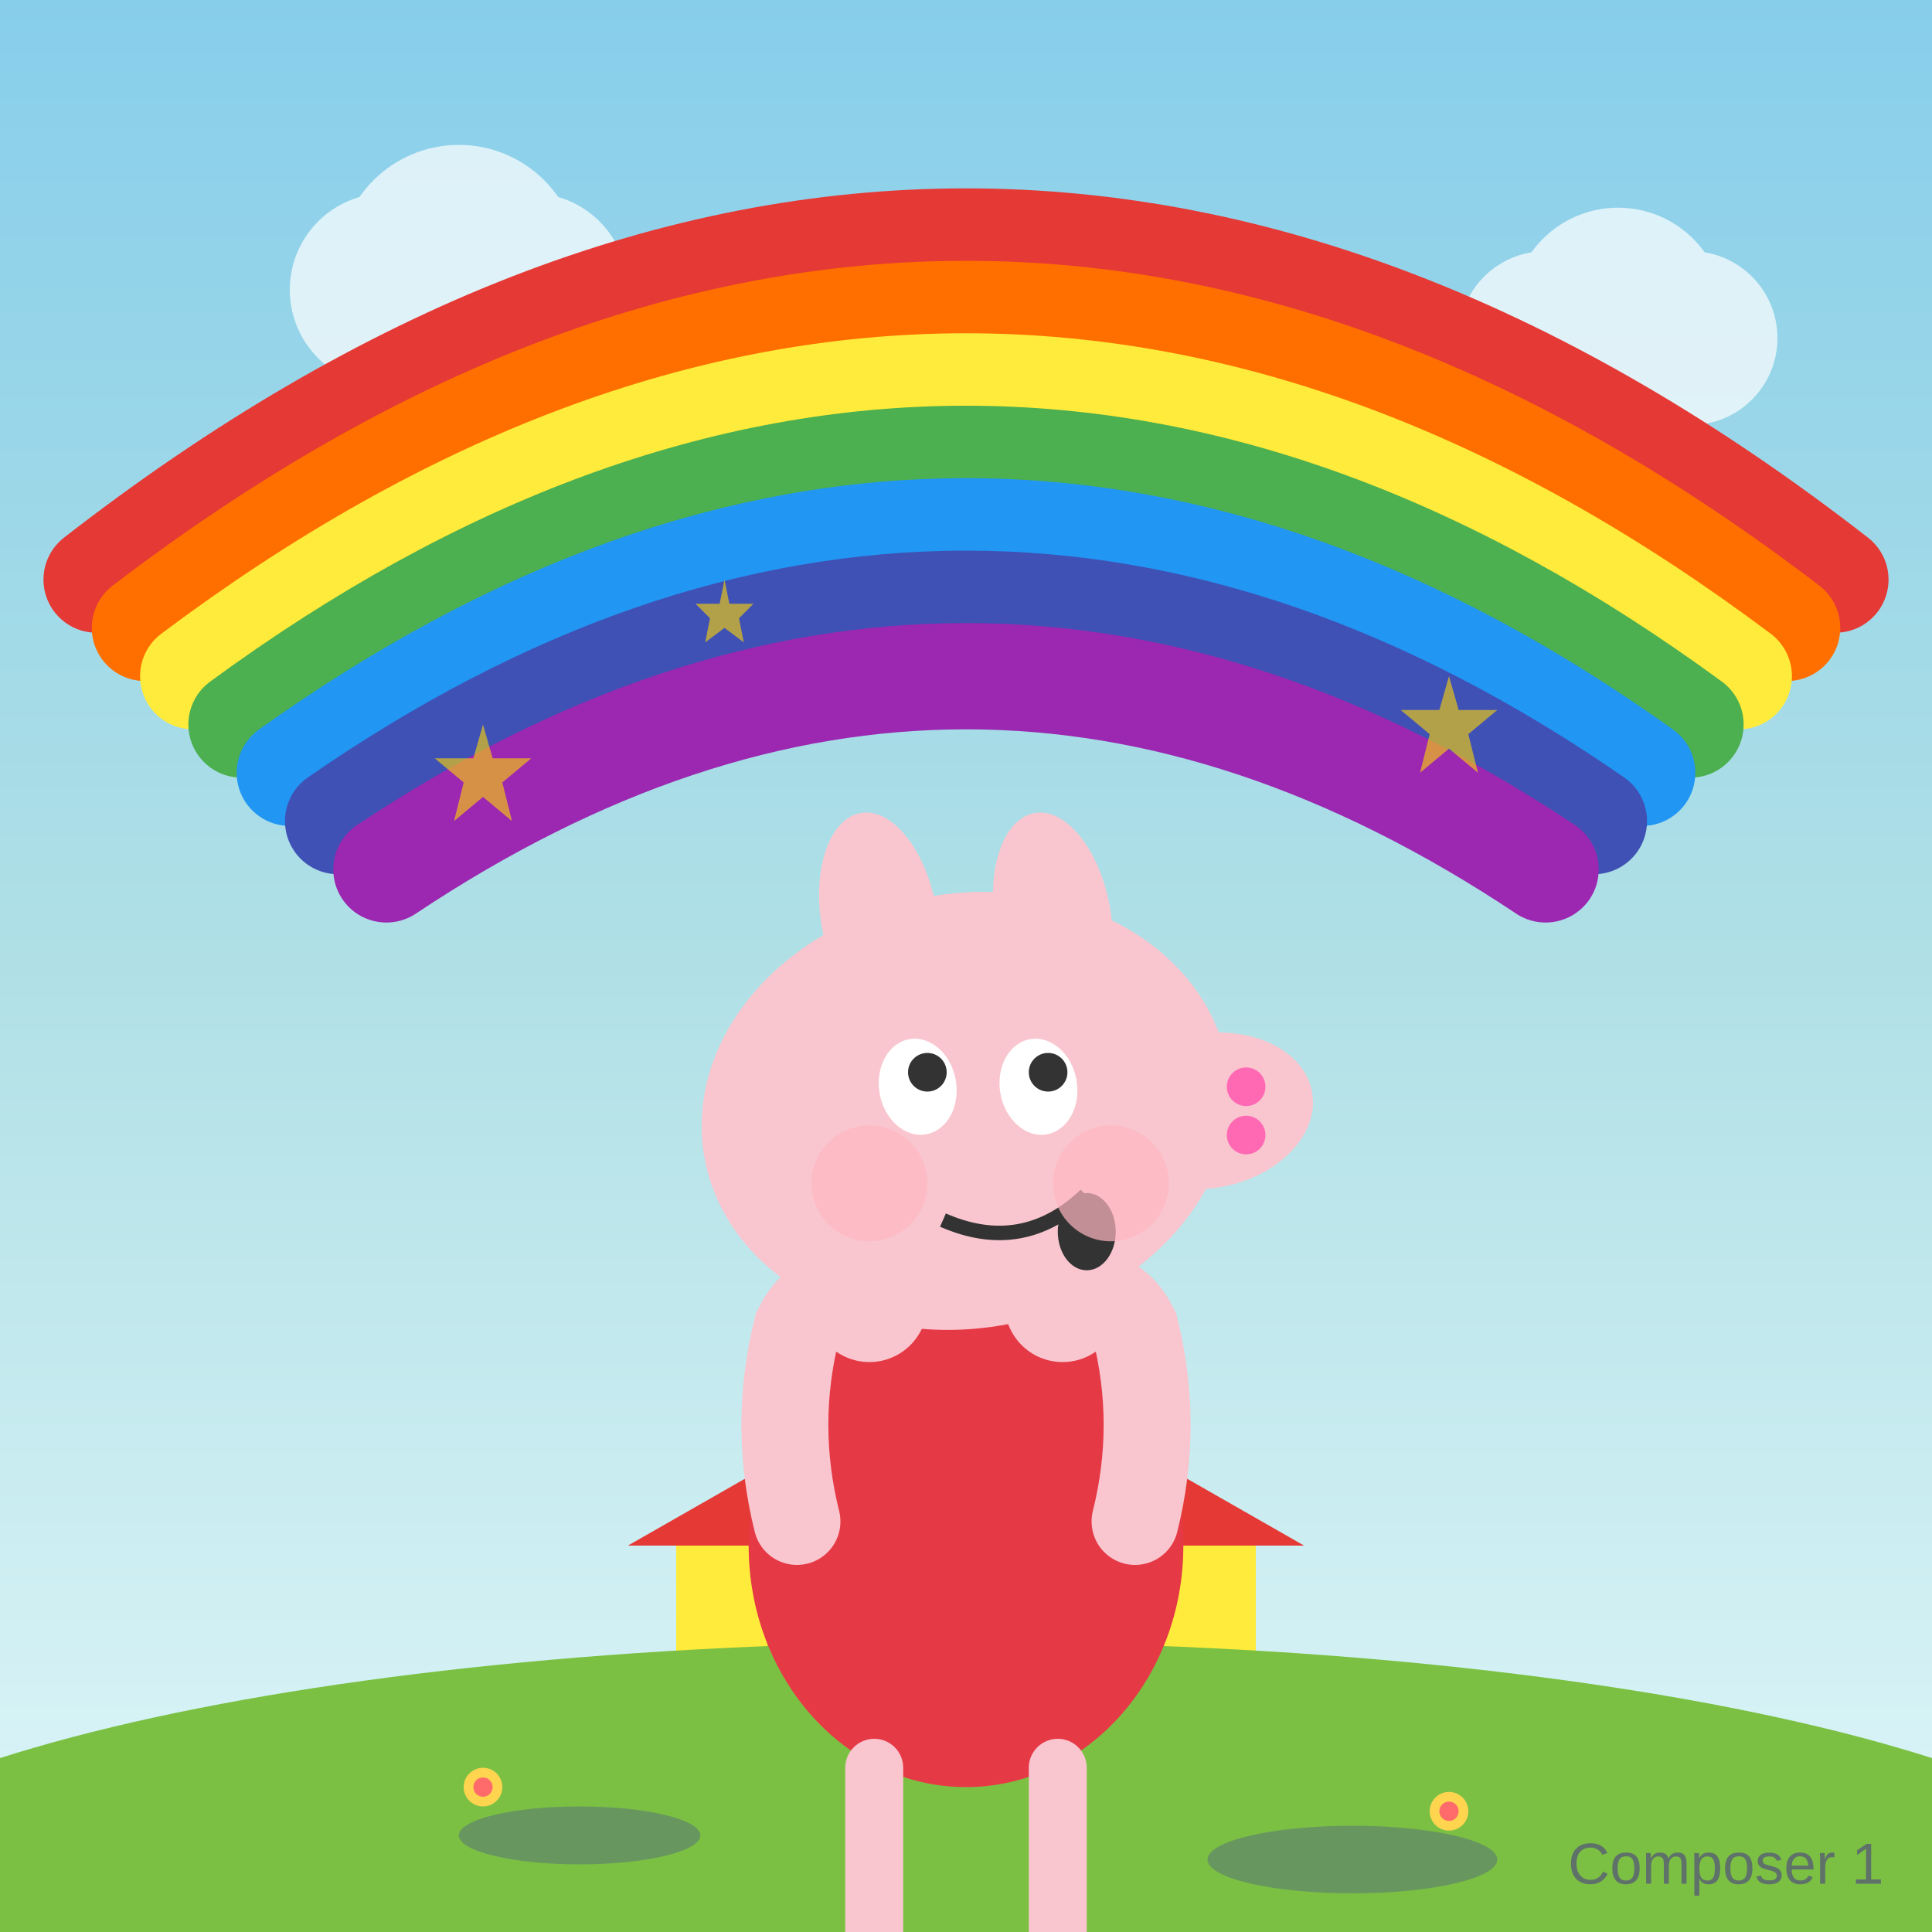
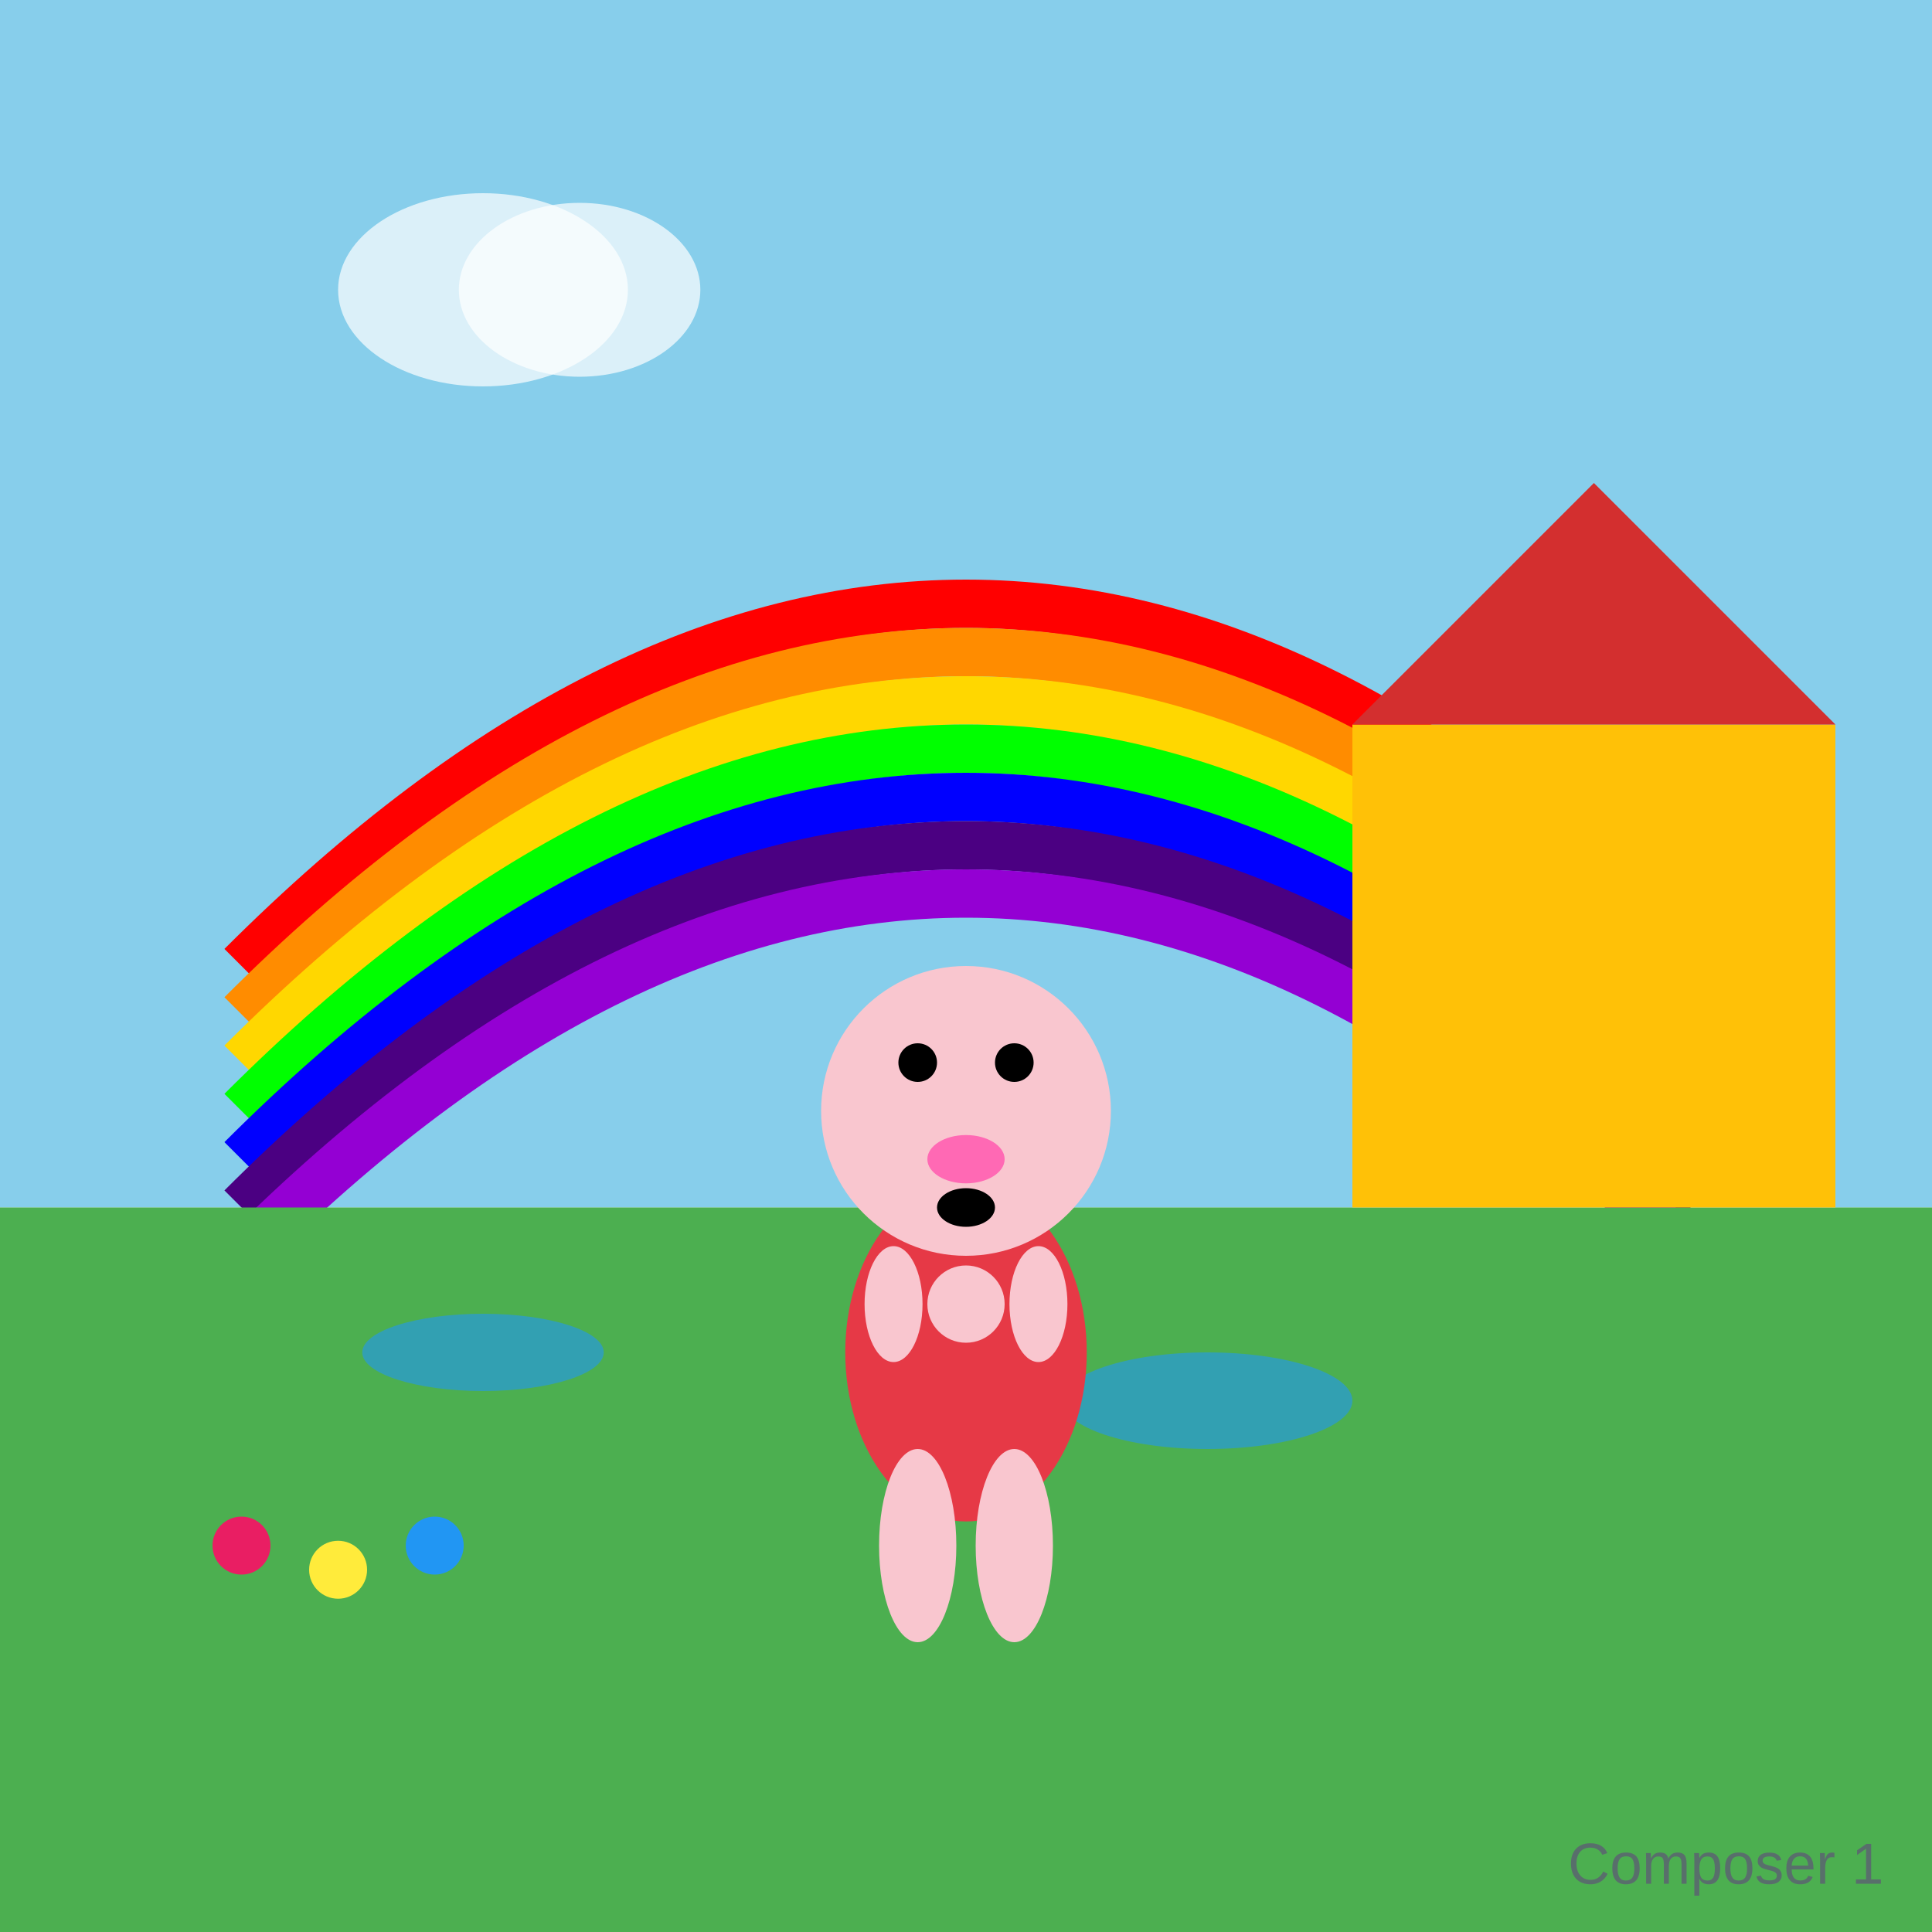
- <svg xmlns="http://www.w3.org/2000/svg" viewBox="0 0 400 400" width="400" height="400">
-   <defs>
-     <linearGradient id="skyGrad2" x1="0%" y1="0%" x2="0%" y2="100%">
-       <stop offset="0%" stop-color="#87CEEB" />
-       <stop offset="50%" stop-color="#B0E0E6" />
-       <stop offset="100%" stop-color="#E0F7FA" />
-     </linearGradient>
-     <radialGradient id="rainbowGrad" cx="50%" cy="0%" r="100%">
-       <stop offset="0%" stop-color="#E53935" stop-opacity="0.9" />
-       <stop offset="14%" stop-color="#FF6F00" stop-opacity="0.9" />
-       <stop offset="28%" stop-color="#FFEB3B" stop-opacity="0.9" />
-       <stop offset="42%" stop-color="#4CAF50" stop-opacity="0.9" />
-       <stop offset="57%" stop-color="#2196F3" stop-opacity="0.9" />
-       <stop offset="71%" stop-color="#3F51B5" stop-opacity="0.9" />
-       <stop offset="85%" stop-color="#9C27B0" stop-opacity="0.9" />
-     </radialGradient>
-   </defs>
-   <rect width="400" height="400" fill="url(#skyGrad2)" />
-   <g fill="white" opacity="0.7">
-     <circle cx="80" cy="60" r="20" />
-     <circle cx="95" cy="55" r="25" />
-     <circle cx="110" cy="60" r="20" />
-     <circle cx="320" cy="70" r="18" />
-     <circle cx="335" cy="65" r="22" />
-     <circle cx="350" cy="70" r="18" />
-   </g>
-   <g transform="translate(200, 120)">
-     <path d="M -180 0 Q 0 -140 180 0" stroke="#E53935" stroke-width="22" fill="none" stroke-linecap="round" />
-     <path d="M -170 10 Q 0 -120 170 10" stroke="#FF6F00" stroke-width="22" fill="none" stroke-linecap="round" />
-     <path d="M -160 20 Q 0 -100 160 20" stroke="#FFEB3B" stroke-width="22" fill="none" stroke-linecap="round" />
-     <path d="M -150 30 Q 0 -80 150 30" stroke="#4CAF50" stroke-width="22" fill="none" stroke-linecap="round" />
-     <path d="M -140 40 Q 0 -60 140 40" stroke="#2196F3" stroke-width="22" fill="none" stroke-linecap="round" />
-     <path d="M -130 50 Q 0 -40 130 50" stroke="#3F51B5" stroke-width="22" fill="none" stroke-linecap="round" />
-     <path d="M -120 60 Q 0 -20 120 60" stroke="#9C27B0" stroke-width="22" fill="none" stroke-linecap="round" />
-   </g>
-   <g transform="translate(200, 320)">
-     <rect x="-60" y="0" width="120" height="80" fill="#FFEB3B" />
-     <path d="M -70 0 L 0 -40 L 70 0 Z" fill="#E53935" />
-     <rect x="-15" y="40" width="30" height="40" fill="#8D6E63" />
-     <circle cx="0" cy="60" r="3" fill="#FFD54F" />
-     <rect x="-40" y="15" width="25" height="25" fill="#4FC3F7" stroke="#333" stroke-width="2" />
-     <line x1="-27.5" y1="15" x2="-27.5" y2="40" stroke="#333" stroke-width="2" />
-     <line x1="-40" y1="27.5" x2="-15" y2="27.5" stroke="#333" stroke-width="2" />
-   </g>
-   <ellipse cx="200" cy="400" rx="250" ry="60" fill="#7BC043" />
-   <ellipse cx="120" cy="380" rx="25" ry="6" fill="#546E7A" opacity="0.5" />
-   <ellipse cx="280" cy="385" rx="30" ry="7" fill="#546E7A" opacity="0.5" />
-   <g>
-     <circle cx="100" cy="370" r="4" fill="#FFD54F" />
-     <circle cx="100" cy="370" r="2" fill="#FF6B6B" />
-     <circle cx="300" cy="375" r="4" fill="#FFD54F" />
-     <circle cx="300" cy="375" r="2" fill="#FF6B6B" />
-   </g>
-   <g transform="translate(200, 280)">
-     <ellipse cx="0" cy="40" rx="45" ry="50" fill="#E63946" />
-     <rect x="-25" y="80" width="12" height="50" rx="6" fill="#F9C6CF" />
-     <rect x="13" y="80" width="12" height="50" rx="6" fill="#F9C6CF" />
-     <ellipse cx="-19" cy="135" rx="15" ry="8" fill="#333" />
-     <ellipse cx="19" cy="135" rx="15" ry="8" fill="#333" />
-     <path d="M -35 35 Q -40 15 -35 -5 Q -30 -15 -20 -10" stroke="#F9C6CF" stroke-width="18" stroke-linecap="round" fill="none" />
-     <circle cx="-20" cy="-10" r="12" fill="#F9C6CF" />
-     <path d="M 35 35 Q 40 15 35 -5 Q 30 -15 20 -10" stroke="#F9C6CF" stroke-width="18" stroke-linecap="round" fill="none" />
-     <circle cx="20" cy="-10" r="12" fill="#F9C6CF" />
-     <ellipse cx="0" cy="-50" rx="55" ry="45" fill="#F9C6CF" transform="rotate(-10 0 -50)" />
-     <ellipse cx="50" cy="-50" rx="22" ry="16" fill="#F9C6CF" transform="rotate(-10 50 -50)" />
-     <circle cx="58" cy="-55" r="4" fill="#FF69B4" />
-     <circle cx="58" cy="-45" r="4" fill="#FF69B4" />
-     <ellipse cx="-18" cy="-90" rx="12" ry="22" fill="#F9C6CF" transform="rotate(-10 -18 -90)" />
-     <ellipse cx="18" cy="-90" rx="12" ry="22" fill="#F9C6CF" transform="rotate(-10 18 -90)" />
-     <ellipse cx="-10" cy="-55" rx="8" ry="10" fill="white" transform="rotate(-10 -10 -55)" />
-     <ellipse cx="15" cy="-55" rx="8" ry="10" fill="white" transform="rotate(-10 15 -55)" />
-     <circle cx="-8" cy="-58" r="4" fill="#333" />
-     <circle cx="17" cy="-58" r="4" fill="#333" />
-     <ellipse cx="25" cy="-25" rx="6" ry="8" fill="#333" />
-     <path d="M -5 -30 Q 10 -20 25 -30" stroke="#333" stroke-width="3" fill="none" transform="rotate(-10 10 -30)" />
-     <circle cx="-20" cy="-35" r="12" fill="#FFB6C1" opacity="0.7" />
-     <circle cx="30" cy="-35" r="12" fill="#FFB6C1" opacity="0.7" />
-   </g>
-   <g fill="#FFD700" opacity="0.6">
-     <polygon points="100,150 102,157 110,157 104,162 106,170 100,165 94,170 96,162 90,157 98,157" />
-     <polygon points="300,140 302,147 310,147 304,152 306,160 300,155 294,160 296,152 290,147 298,147" />
-     <polygon points="150,120 151,125 156,125 153,128 154,133 150,130 146,133 147,128 144,125 149,125" />
-   </g>
+ <svg xmlns="http://www.w3.org/2000/svg" viewBox="0 0 400 400">
+   <rect width="400" height="400" fill="#E8F5E8" />
+   <rect x="0" y="0" width="400" height="250" fill="#87CEEB" />
+   <ellipse cx="100" cy="60" rx="30" ry="20" fill="#FFFFFF" opacity="0.7" />
+   <ellipse cx="120" cy="60" rx="25" ry="18" fill="#FFFFFF" opacity="0.7" />
+   <path d="M50 200 Q200 50 350 200" stroke="#FF0000" stroke-width="10" fill="none" />
+   <path d="M50 210 Q200 60 350 210" stroke="#FF8C00" stroke-width="10" fill="none" />
+   <path d="M50 220 Q200 70 350 220" stroke="#FFD700" stroke-width="10" fill="none" />
+   <path d="M50 230 Q200 80 350 230" stroke="#00FF00" stroke-width="10" fill="none" />
+   <path d="M50 240 Q200 90 350 240" stroke="#0000FF" stroke-width="10" fill="none" />
+   <path d="M50 250 Q200 100 350 250" stroke="#4B0082" stroke-width="10" fill="none" />
+   <path d="M50 260 Q200 110 350 260" stroke="#9400D3" stroke-width="10" fill="none" />
+   <rect x="0" y="250" width="400" height="150" fill="#4CAF50" />
+   <ellipse cx="100" cy="280" rx="25" ry="8" fill="#2196F3" opacity="0.6" />
+   <ellipse cx="250" cy="290" rx="30" ry="10" fill="#2196F3" opacity="0.6" />
+   <rect x="280" y="150" width="100" height="100" fill="#FFC107" />
+   <polygon points="280,150 330,100 380,150" fill="#D32F2F" />
+   <circle cx="50" cy="320" r="6" fill="#E91E63" />
+   <circle cx="70" cy="325" r="6" fill="#FFEB3B" />
+   <circle cx="90" cy="320" r="6" fill="#2196F3" />
+   <ellipse cx="200" cy="280" rx="25" ry="35" fill="#E63946" />
+   <circle cx="200" cy="230" r="30" fill="#F9C6CF" />
+   <ellipse cx="200" cy="240" rx="8" ry="5" fill="#FF69B4" />
+   <circle cx="190" cy="220" r="4" fill="#000" />
+   <circle cx="210" cy="220" r="4" fill="#000" />
+   <ellipse cx="200" cy="250" rx="6" ry="4" fill="#000" />
+   <ellipse cx="185" cy="270" rx="6" ry="12" fill="#F9C6CF" />
+   <ellipse cx="215" cy="270" rx="6" ry="12" fill="#F9C6CF" />
+   <circle cx="200" cy="270" r="8" fill="#F9C6CF" />
+   <ellipse cx="190" cy="320" rx="8" ry="20" fill="#F9C6CF" />
+   <ellipse cx="210" cy="320" rx="8" ry="20" fill="#F9C6CF" />
  <text x="390" y="390" text-anchor="end" font-family="Arial, sans-serif" font-size="12" fill="#5B6470" opacity="0.85">Composer 1</text>
</svg>
